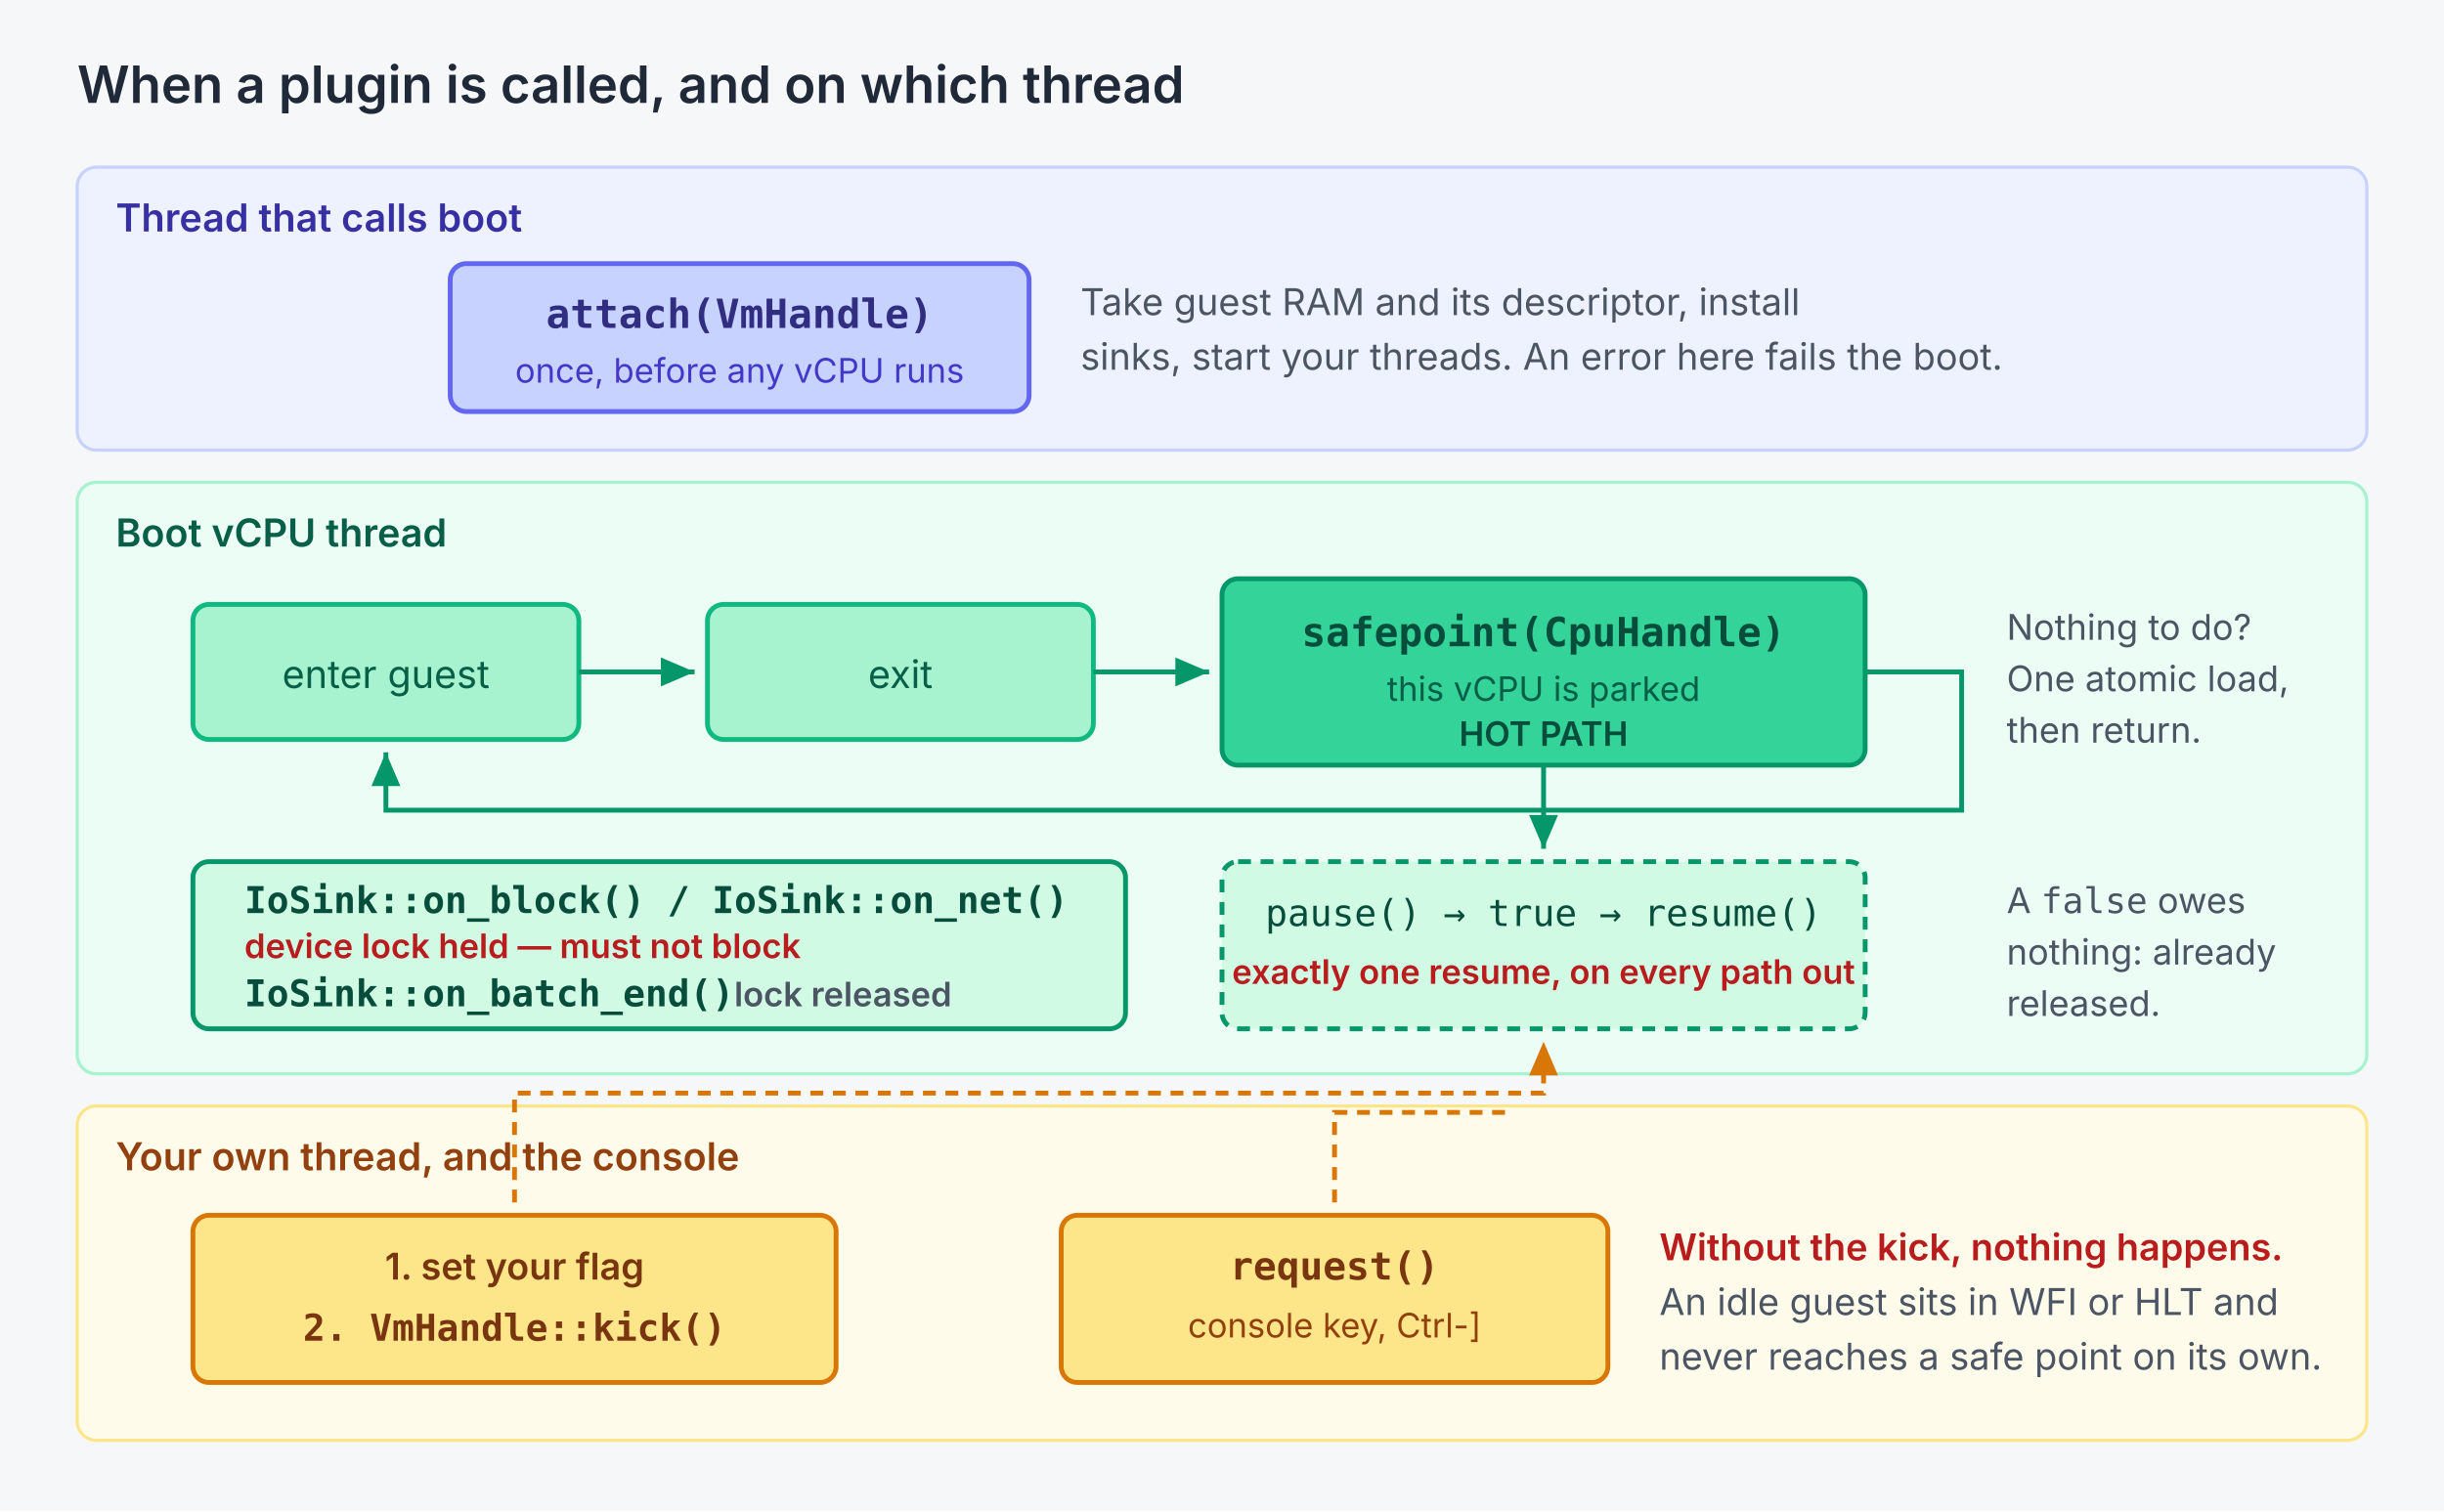
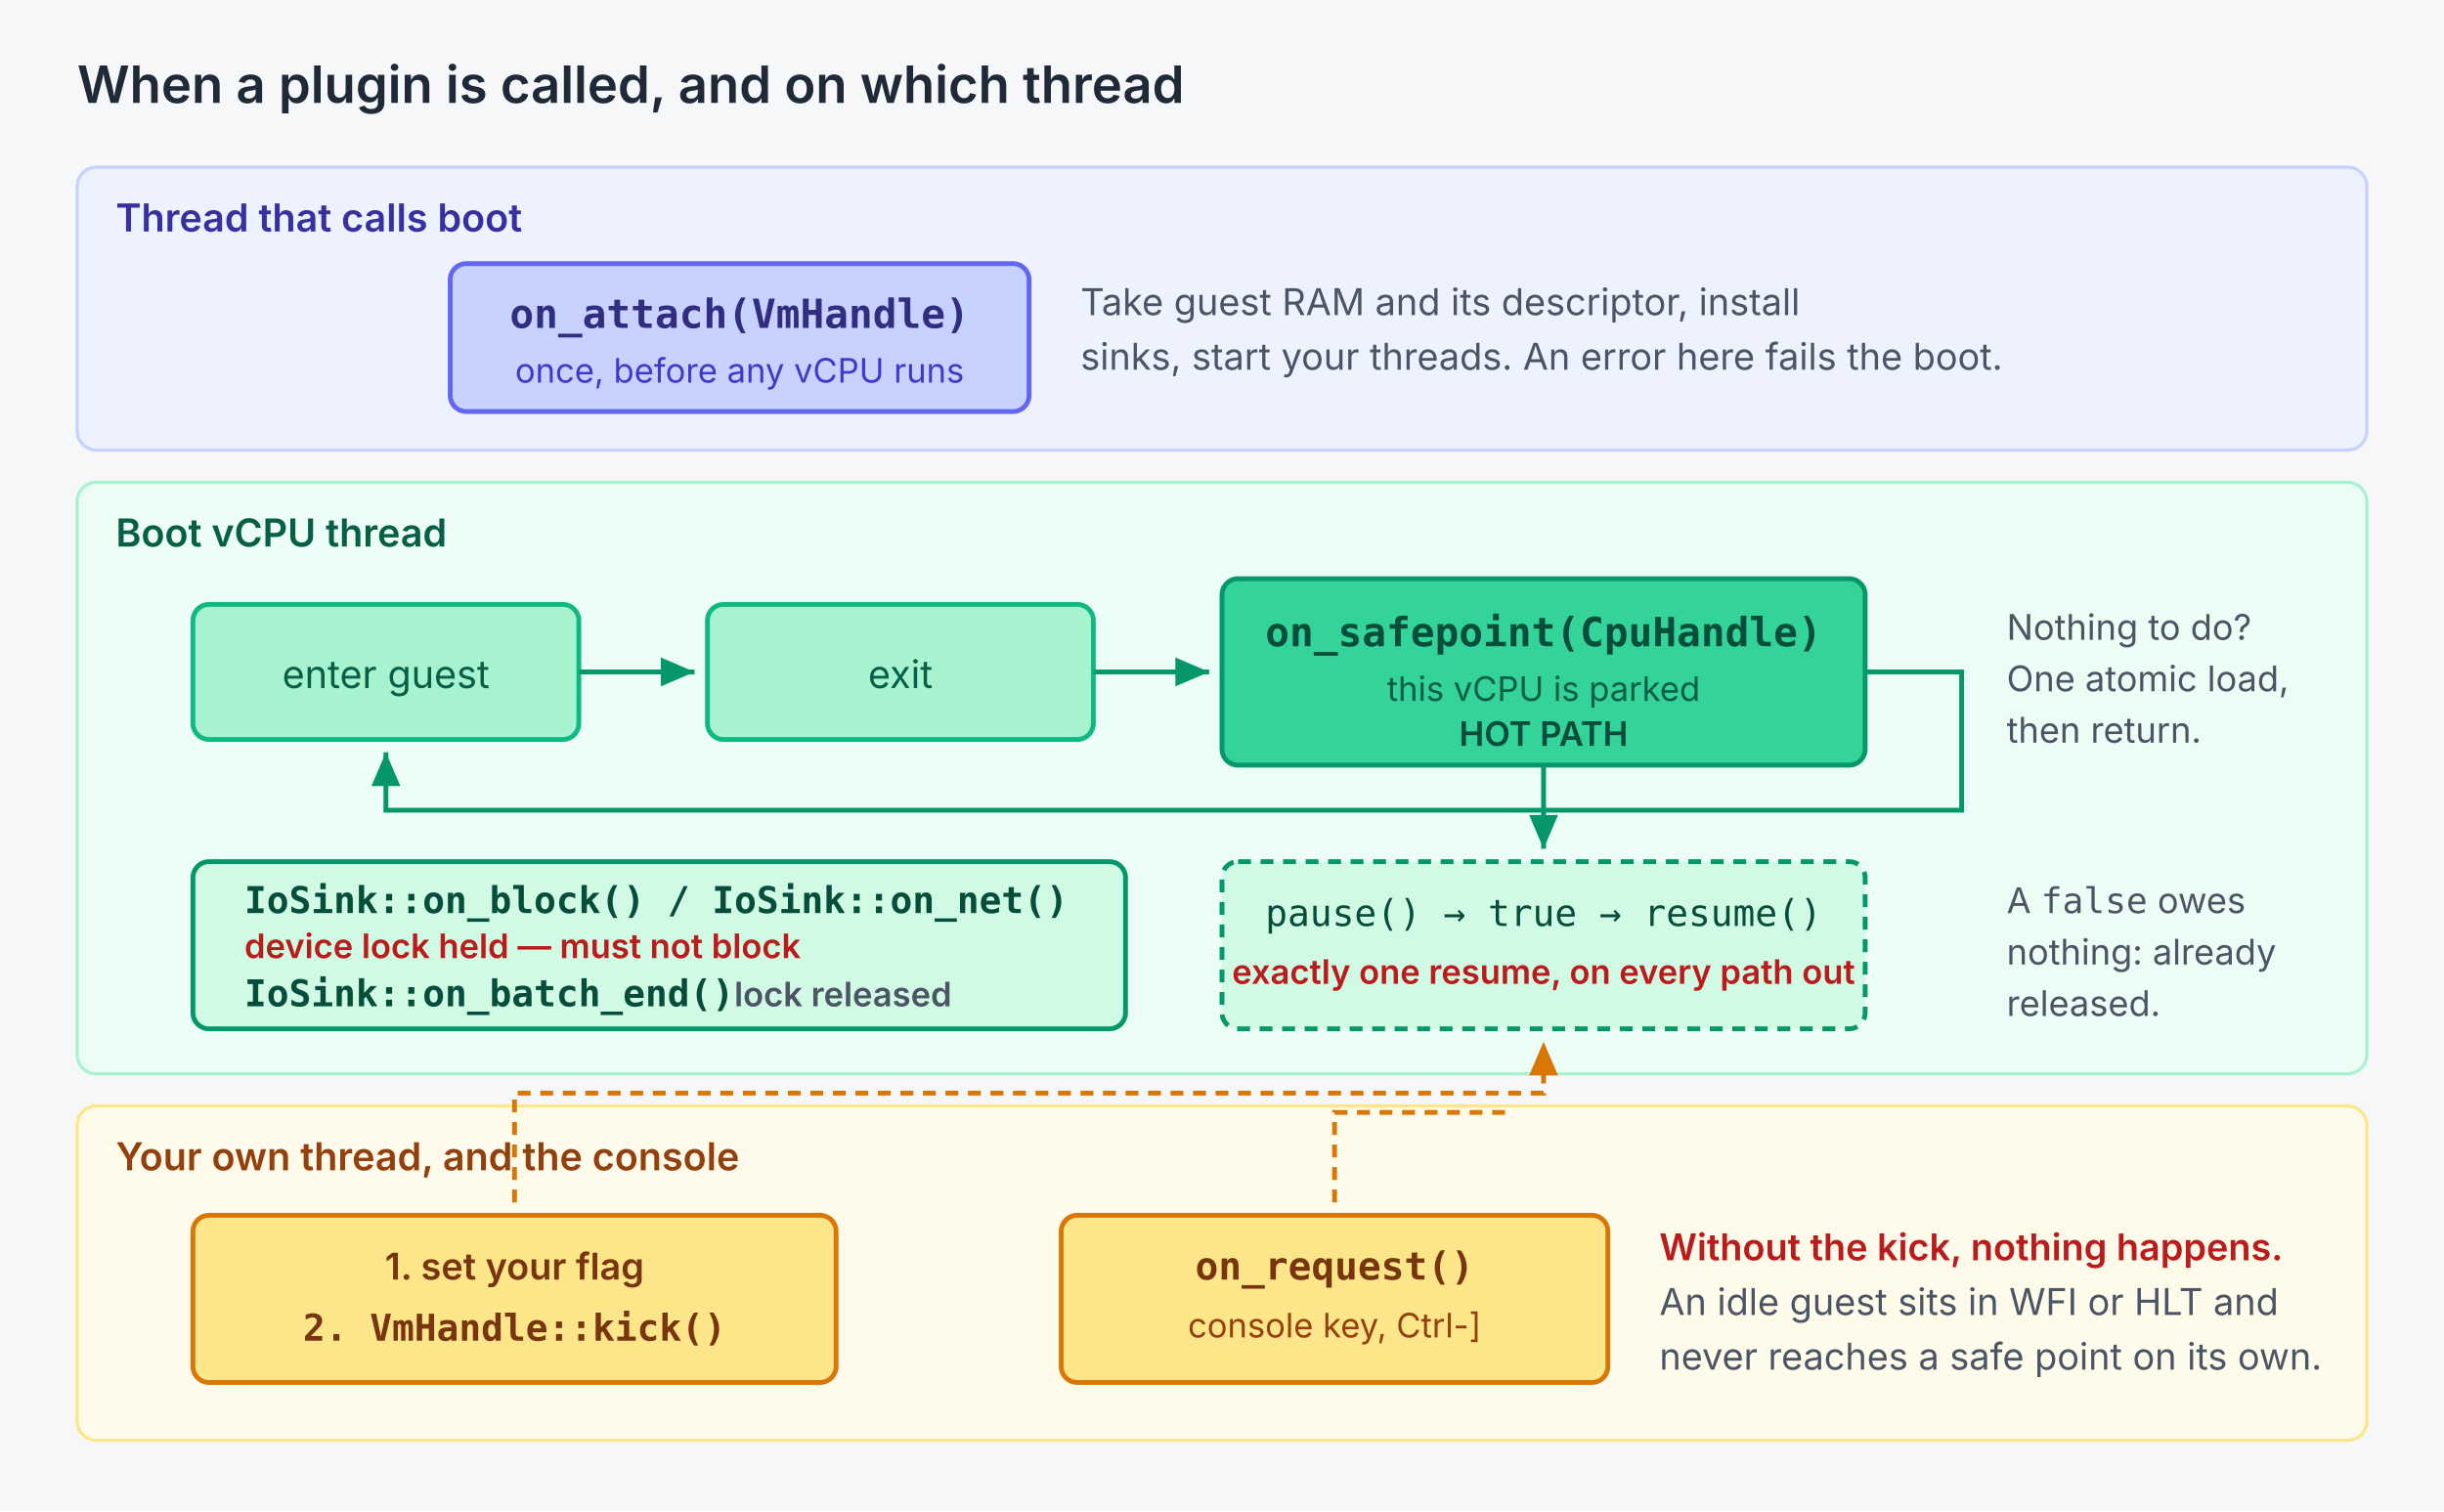
<svg xmlns="http://www.w3.org/2000/svg" viewBox="0 0 760 470" width="760" height="470" role="img" aria-labelledby="t d">
  <rect x="0" y="0" width="760" height="470" fill="#f6f7f9" />
  <text x="24" y="32" font-family="system-ui, -apple-system, Segoe UI, sans-serif" font-size="16" font-weight="600" fill="#1f2937">When a plugin is called, and on which thread</text>
  <rect x="24" y="52" width="712" height="88" rx="6" fill="#eef2ff" stroke="#c7d2fe" />
  <text x="36" y="72" font-family="system-ui, -apple-system, Segoe UI, sans-serif" font-size="12" font-weight="600" fill="#3730a3">Thread that calls boot</text>
  <rect x="24" y="150" width="712" height="184" rx="6" fill="#ecfdf5" stroke="#a7f3d0" />
  <text x="36" y="170" font-family="system-ui, -apple-system, Segoe UI, sans-serif" font-size="12" font-weight="600" fill="#065f46">Boot vCPU thread</text>
  <rect x="24" y="344" width="712" height="104" rx="6" fill="#fffbeb" stroke="#fde68a" />
  <text x="36" y="364" font-family="system-ui, -apple-system, Segoe UI, sans-serif" font-size="12" font-weight="600" fill="#92400e">Your own thread, and the console</text>
  <rect x="140" y="82" width="180" height="46" rx="5" fill="#c7d2fe" stroke="#6366f1" stroke-width="1.5" />
-   <text x="230" y="102" text-anchor="middle" font-family="ui-monospace, SFMono-Regular, Menlo, monospace" font-size="12.5" font-weight="600" fill="#312e81">attach(VmHandle)</text>
+   <text x="230" y="102" text-anchor="middle" font-family="ui-monospace, SFMono-Regular, Menlo, monospace" font-size="12.5" font-weight="600" fill="#312e81">on_attach(VmHandle)</text>
  <text x="230" y="119" text-anchor="middle" font-family="system-ui, -apple-system, Segoe UI, sans-serif" font-size="10.5" fill="#4338ca">once, before any vCPU runs</text>
  <text x="336" y="98" font-family="system-ui, -apple-system, Segoe UI, sans-serif" font-size="11.5" fill="#4b5563">Take guest RAM and its descriptor, install</text>
  <text x="336" y="115" font-family="system-ui, -apple-system, Segoe UI, sans-serif" font-size="11.5" fill="#4b5563">sinks, start your threads. An error here fails the boot.</text>
  <rect x="60" y="188" width="120" height="42" rx="5" fill="#a7f3d0" stroke="#10b981" stroke-width="1.5" />
  <text x="120" y="214" text-anchor="middle" font-family="system-ui, -apple-system, Segoe UI, sans-serif" font-size="12" fill="#065f46">enter guest</text>
  <rect x="220" y="188" width="120" height="42" rx="5" fill="#a7f3d0" stroke="#10b981" stroke-width="1.5" />
  <text x="280" y="214" text-anchor="middle" font-family="system-ui, -apple-system, Segoe UI, sans-serif" font-size="12" fill="#065f46">exit</text>
  <rect x="380" y="180" width="200" height="58" rx="5" fill="#34d399" stroke="#059669" stroke-width="1.5" />
-   <text x="480" y="201" text-anchor="middle" font-family="ui-monospace, SFMono-Regular, Menlo, monospace" font-size="12.5" font-weight="600" fill="#064e3b">safepoint(CpuHandle)</text>
+   <text x="480" y="201" text-anchor="middle" font-family="ui-monospace, SFMono-Regular, Menlo, monospace" font-size="12.5" font-weight="600" fill="#064e3b">on_safepoint(CpuHandle)</text>
  <text x="480" y="218" text-anchor="middle" font-family="system-ui, -apple-system, Segoe UI, sans-serif" font-size="10.5" fill="#065f46">this vCPU is parked</text>
  <text x="480" y="232" text-anchor="middle" font-family="system-ui, -apple-system, Segoe UI, sans-serif" font-size="10.5" font-weight="600" fill="#064e3b">HOT PATH</text>
  <line x1="180" y1="209" x2="216" y2="209" stroke="#059669" stroke-width="1.5" marker-end="url(#ag)" />
  <line x1="340" y1="209" x2="376" y2="209" stroke="#059669" stroke-width="1.5" marker-end="url(#ag)" />
  <path d="M580 209 L610 209 L610 252 L120 252 L120 234" fill="none" stroke="#059669" stroke-width="1.5" marker-end="url(#ag)" />
  <text x="624" y="199" font-family="system-ui, -apple-system, Segoe UI, sans-serif" font-size="11" fill="#4b5563">Nothing to do?</text>
  <text x="624" y="215" font-family="system-ui, -apple-system, Segoe UI, sans-serif" font-size="11" fill="#4b5563">One atomic load,</text>
  <text x="624" y="231" font-family="system-ui, -apple-system, Segoe UI, sans-serif" font-size="11" fill="#4b5563">then return.</text>
  <rect x="380" y="268" width="200" height="52" rx="5" fill="#d1fae5" stroke="#059669" stroke-width="1.5" stroke-dasharray="4 3" />
  <text x="480" y="288" text-anchor="middle" font-family="ui-monospace, SFMono-Regular, Menlo, monospace" font-size="11.5" fill="#064e3b">pause() → true → resume()</text>
  <text x="480" y="306" text-anchor="middle" font-family="system-ui, -apple-system, Segoe UI, sans-serif" font-size="10.5" font-weight="600" fill="#b91c1c">exactly one resume, on every path out</text>
  <line x1="480" y1="238" x2="480" y2="264" stroke="#059669" stroke-width="1.5" marker-end="url(#ag)" />
  <rect x="60" y="268" width="290" height="52" rx="5" fill="#d1fae5" stroke="#059669" stroke-width="1.5" />
  <text x="76" y="284" font-family="ui-monospace, SFMono-Regular, Menlo, monospace" font-size="11.5" font-weight="600" fill="#064e3b">IoSink::on_block() / IoSink::on_net()</text>
  <text x="76" y="298" font-family="system-ui, -apple-system, Segoe UI, sans-serif" font-size="10.5" font-weight="600" fill="#b91c1c">device lock held — must not block</text>
  <text x="76" y="313" font-family="ui-monospace, SFMono-Regular, Menlo, monospace" font-size="11.5" font-weight="600" fill="#064e3b">IoSink::on_batch_end()<tspan font-family="system-ui, -apple-system, Segoe UI, sans-serif" font-size="10.5" fill="#4b5563"> lock released</tspan>
  </text>
  <text x="624" y="284" font-family="system-ui, -apple-system, Segoe UI, sans-serif" font-size="11" fill="#4b5563">A <tspan font-family="ui-monospace, SFMono-Regular, Menlo, monospace">false</tspan> owes
  </text>
  <text x="624" y="300" font-family="system-ui, -apple-system, Segoe UI, sans-serif" font-size="11" fill="#4b5563">nothing: already</text>
  <text x="624" y="316" font-family="system-ui, -apple-system, Segoe UI, sans-serif" font-size="11" fill="#4b5563">released.</text>
  <rect x="60" y="378" width="200" height="52" rx="5" fill="#fde68a" stroke="#d97706" stroke-width="1.5" />
  <text x="160" y="398" text-anchor="middle" font-family="system-ui, -apple-system, Segoe UI, sans-serif" font-size="11.5" font-weight="600" fill="#78350f">1. set your flag</text>
  <text x="160" y="417" text-anchor="middle" font-family="ui-monospace, SFMono-Regular, Menlo, monospace" font-size="11.5" font-weight="600" fill="#78350f">2. VmHandle::kick()</text>
  <rect x="330" y="378" width="170" height="52" rx="5" fill="#fde68a" stroke="#d97706" stroke-width="1.5" />
-   <text x="415" y="398" text-anchor="middle" font-family="ui-monospace, SFMono-Regular, Menlo, monospace" font-size="12" font-weight="600" fill="#78350f">request()</text>
+   <text x="415" y="398" text-anchor="middle" font-family="ui-monospace, SFMono-Regular, Menlo, monospace" font-size="12" font-weight="600" fill="#78350f">on_request()</text>
  <text x="415" y="416" text-anchor="middle" font-family="system-ui, -apple-system, Segoe UI, sans-serif" font-size="10.5" fill="#92400e">console key, Ctrl-]</text>
  <path d="M160 374 L160 340 L480 340 L480 324" fill="none" stroke="#d97706" stroke-width="1.5" stroke-dasharray="4 3" marker-end="url(#ao)" />
  <path d="M415 374 L415 346 L470 346" fill="none" stroke="#d97706" stroke-width="1.5" stroke-dasharray="4 3" />
  <text x="516" y="392" font-family="system-ui, -apple-system, Segoe UI, sans-serif" font-size="11.5" font-weight="600" fill="#b91c1c">Without the kick, nothing happens.</text>
  <text x="516" y="409" font-family="system-ui, -apple-system, Segoe UI, sans-serif" font-size="11.5" fill="#4b5563">An idle guest sits in WFI or HLT and</text>
  <text x="516" y="426" font-family="system-ui, -apple-system, Segoe UI, sans-serif" font-size="11.5" fill="#4b5563">never reaches a safe point on its own.</text>
  <defs>
    <marker id="ag" markerWidth="8" markerHeight="8" refX="7" refY="4" orient="auto">
      <path d="M0,1 L7,4 L0,7 z" fill="#059669" />
    </marker>
    <marker id="ao" markerWidth="8" markerHeight="8" refX="7" refY="4" orient="auto">
      <path d="M0,1 L7,4 L0,7 z" fill="#d97706" />
    </marker>
  </defs>
</svg>
